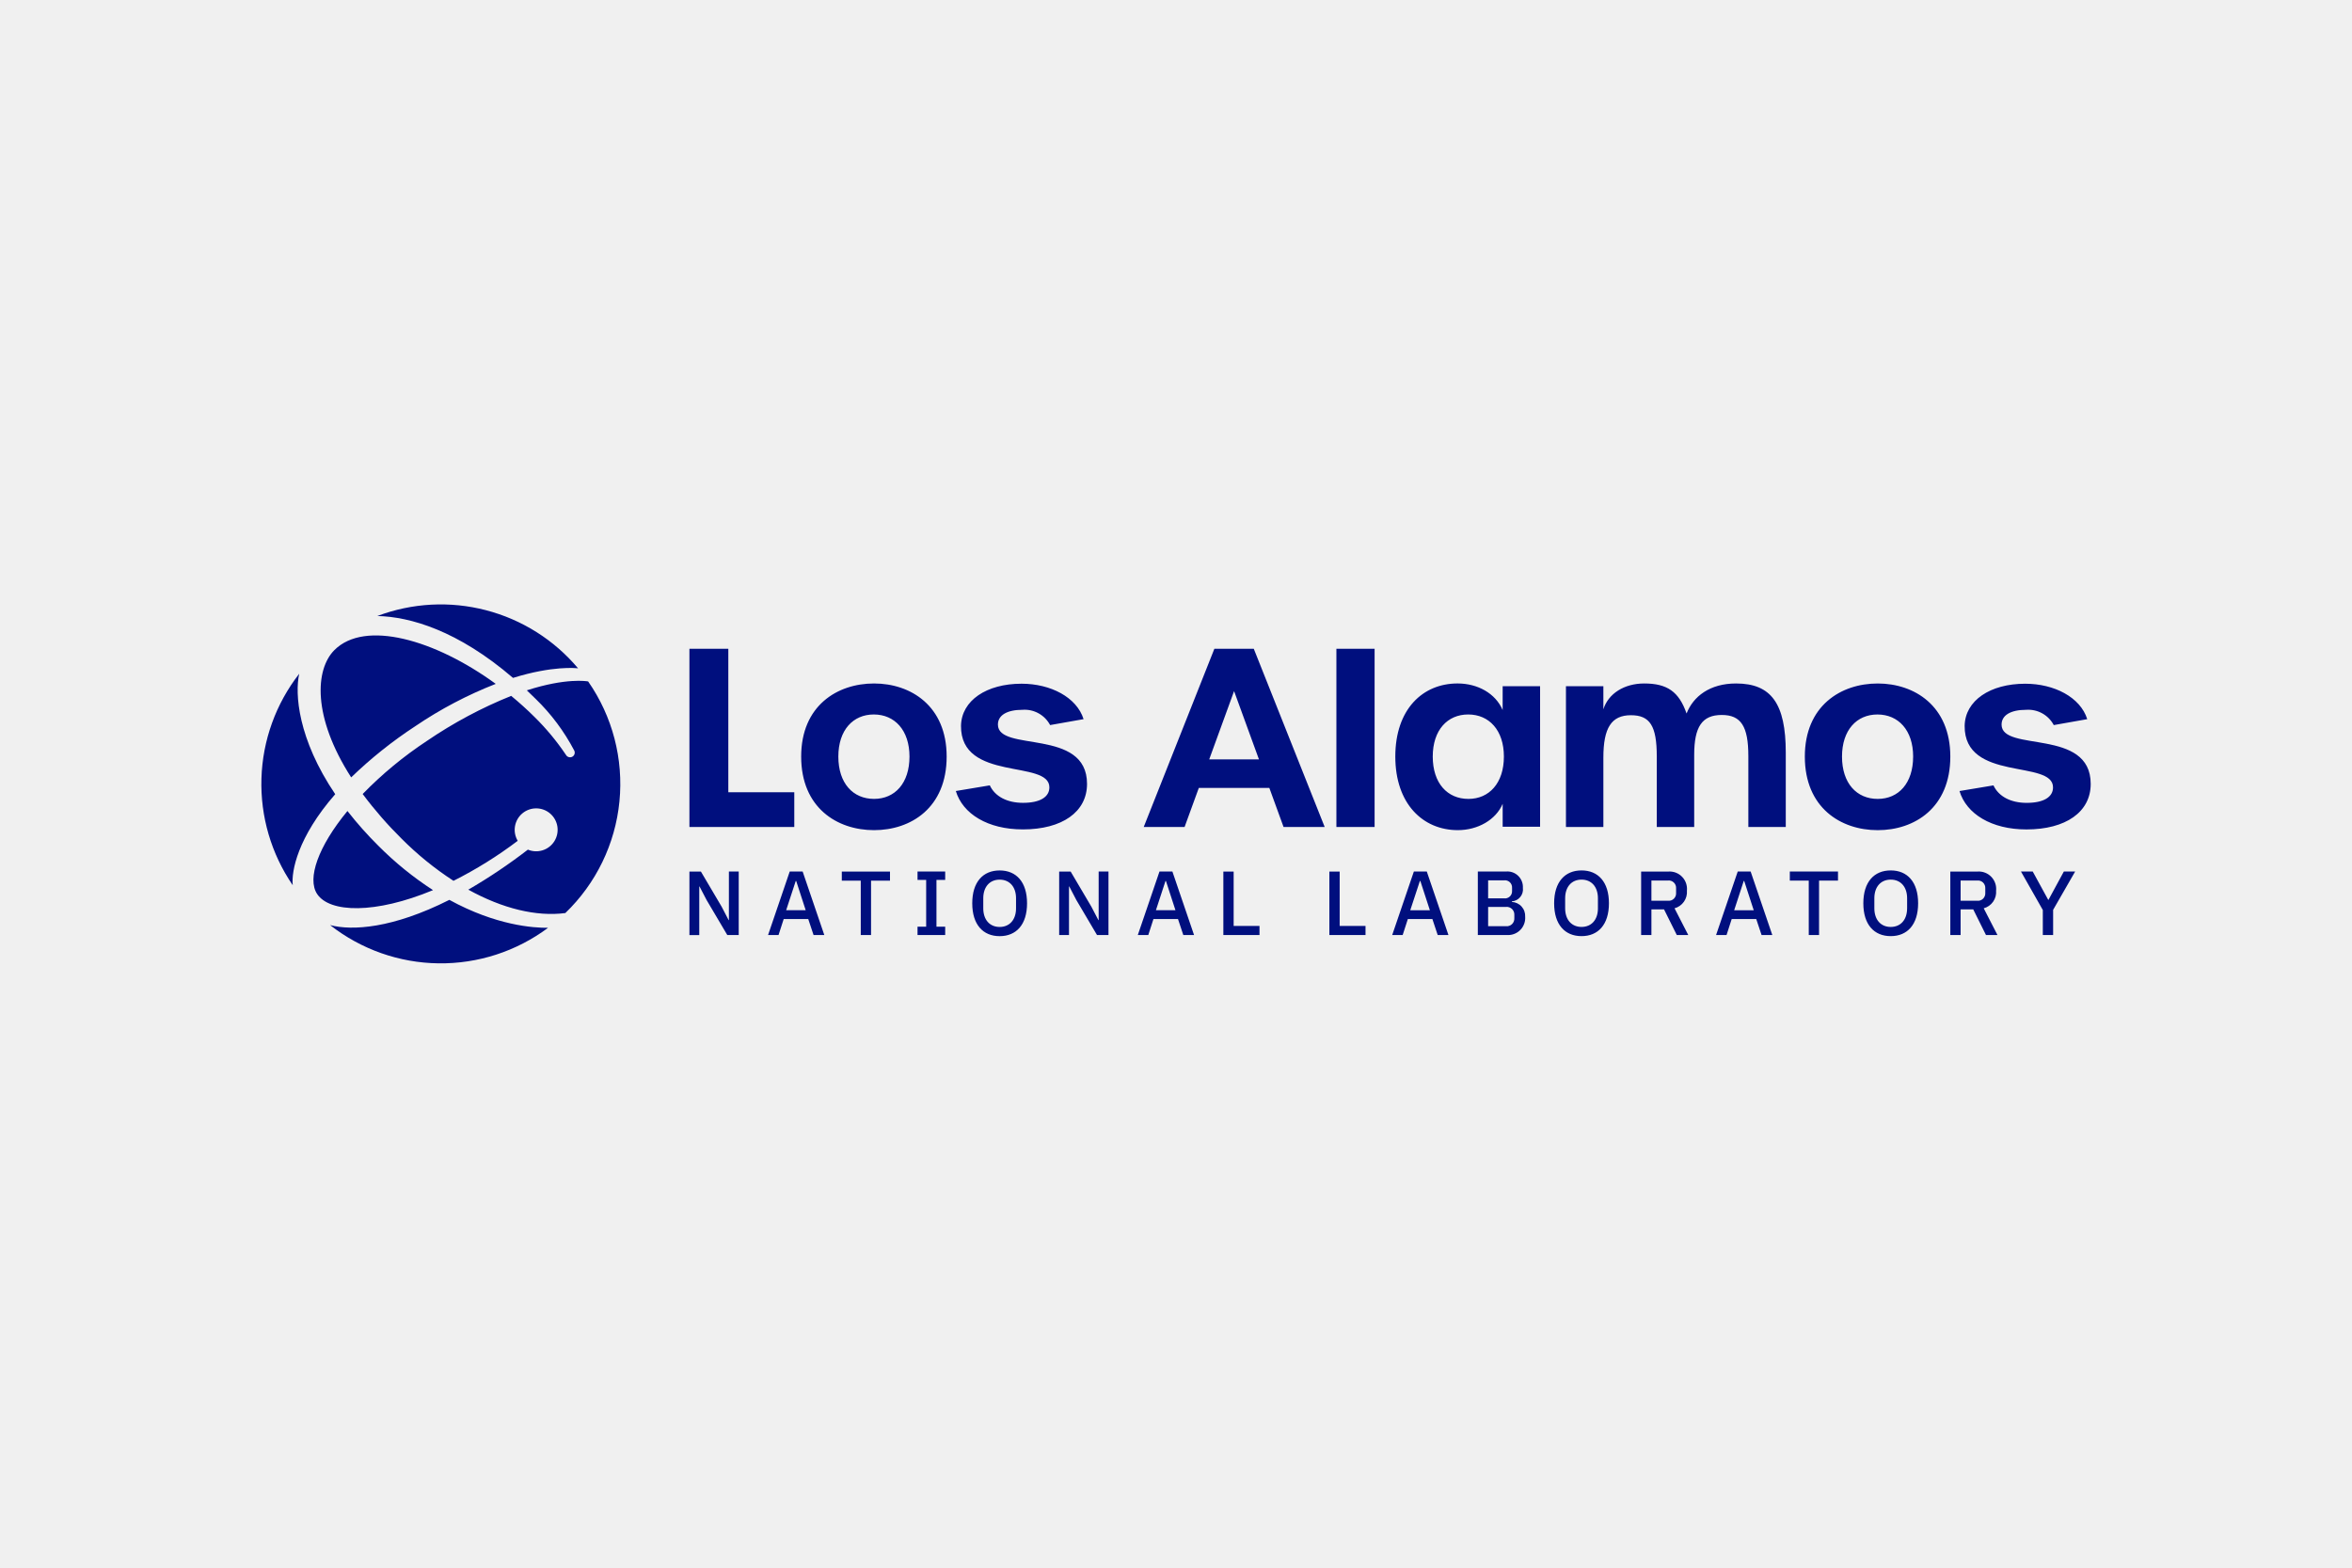
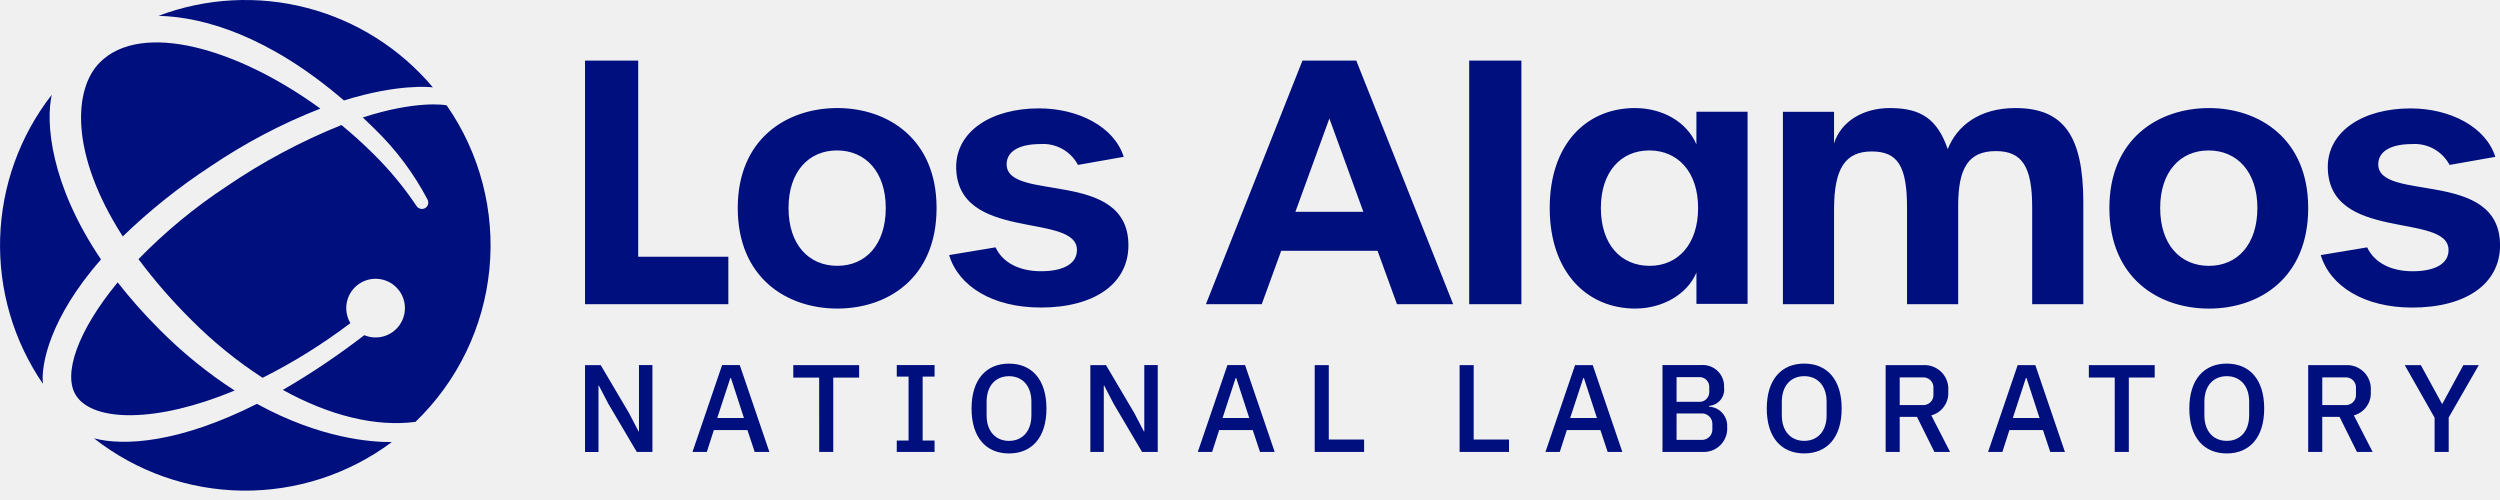
- <svg xmlns="http://www.w3.org/2000/svg" width="180" height="120" viewBox="0 0 180 120" fill="none">
-   <g clip-path="url(#clip0_11105_18633)">
-     <path d="M102.275 49.66H105.199V63.3H102.275V49.66ZM115 52.524H117.864V63.282H115V61.529C114.472 62.773 113.078 63.544 111.57 63.544C108.894 63.544 106.784 61.529 106.784 57.911C106.784 54.293 108.876 52.316 111.551 52.316C113.077 52.316 114.452 53.069 114.998 54.351L115 52.524ZM115.094 57.912C115.094 55.897 113.963 54.69 112.362 54.69C110.779 54.69 109.649 55.877 109.649 57.912C109.649 59.966 110.779 61.153 112.381 61.153C113.963 61.153 115.094 59.947 115.094 57.913V57.912ZM132.861 52.317C130.846 52.317 129.583 53.315 129.074 54.615C128.49 52.939 127.586 52.317 125.833 52.317C124.308 52.317 123.083 53.089 122.707 54.295V52.524H119.843V63.301H122.707V57.987C122.707 55.708 123.328 54.747 124.816 54.747C126.267 54.747 126.794 55.557 126.794 57.893V63.3H129.658V57.78C129.658 55.632 130.261 54.728 131.768 54.728C133.238 54.728 133.802 55.595 133.802 57.874V63.3H136.666V57.611C136.666 53.861 135.555 52.317 132.861 52.317ZM149.259 57.913C149.259 61.832 146.528 63.546 143.702 63.546C140.875 63.546 138.125 61.831 138.125 57.913C138.125 54.032 140.875 52.318 143.702 52.318C146.507 52.317 149.259 54.031 149.259 57.913ZM146.414 57.913C146.414 55.898 145.284 54.691 143.682 54.691C142.1 54.691 140.97 55.878 140.97 57.913C140.97 59.967 142.1 61.153 143.702 61.153C145.303 61.153 146.413 59.947 146.413 57.913H146.414ZM153.182 55.464C153.182 54.748 153.879 54.333 155.066 54.333C155.493 54.303 155.92 54.397 156.294 54.604C156.669 54.812 156.975 55.123 157.176 55.502L159.738 55.049C159.211 53.372 157.213 52.336 154.99 52.336C152.315 52.336 150.393 53.618 150.356 55.558C150.318 59.872 157.119 58.12 157.119 60.269C157.119 61.022 156.384 61.456 155.104 61.456C153.88 61.456 152.957 60.966 152.561 60.118L149.962 60.551C150.489 62.303 152.411 63.49 155.086 63.49C158.101 63.49 160.003 62.152 160.003 60.004C160.001 55.689 153.181 57.611 153.181 55.463L153.182 55.464ZM95.952 49.66L101.378 63.3H98.231L97.143 60.312H91.746L90.658 63.3H87.531L92.937 49.66H95.952ZM96.348 58.127L94.445 52.901L92.542 58.127H96.348ZM52.762 63.3H60.787V60.642H55.739V49.66H52.762V63.3ZM66.891 63.545C69.717 63.545 72.448 61.83 72.448 57.912C72.448 54.031 69.697 52.317 66.891 52.317C64.064 52.317 61.314 54.032 61.314 57.912C61.314 61.831 64.065 63.545 66.891 63.545ZM66.891 61.152C65.289 61.152 64.159 59.965 64.159 57.912C64.159 55.877 65.289 54.69 66.872 54.69C68.473 54.69 69.603 55.896 69.603 57.912C69.604 59.947 68.492 61.152 66.891 61.152ZM78.274 63.488C81.288 63.488 83.191 62.151 83.191 60.003C83.191 55.689 76.371 57.61 76.371 55.463C76.371 54.747 77.068 54.332 78.255 54.332C78.682 54.301 79.109 54.395 79.484 54.603C79.859 54.81 80.165 55.122 80.366 55.501L82.927 55.048C82.4 53.371 80.403 52.335 78.18 52.335C75.505 52.335 73.583 53.617 73.546 55.557C73.508 59.871 80.309 58.119 80.309 60.267C80.309 61.02 79.575 61.454 78.294 61.454C77.069 61.454 76.146 60.964 75.75 60.116L73.15 60.549C73.677 62.302 75.599 63.487 78.274 63.487V63.488Z" fill="#000F7E" />
-     <path d="M54.072 68.886L53.536 67.857H53.515V71.576H52.762V66.713H53.64L55.227 69.402L55.763 70.431H55.783V66.711H56.535V71.573H55.66L54.072 68.886ZM65.874 67.409H64.424V66.713H68.112V67.409H66.662V71.575H65.875L65.874 67.409ZM70.219 71.575V70.934H70.88V67.353H70.219V66.71H72.336V67.353H71.668V70.934H72.336V71.575H70.219ZM74.407 69.144C74.407 67.506 75.236 66.629 76.504 66.629C77.772 66.629 78.601 67.506 78.601 69.144C78.601 70.781 77.772 71.659 76.504 71.659C75.236 71.659 74.407 70.781 74.407 69.144ZM77.758 69.527V68.761C77.758 67.876 77.257 67.333 76.504 67.333C75.751 67.333 75.25 67.876 75.25 68.761V69.527C75.25 70.412 75.752 70.955 76.504 70.955C77.256 70.955 77.758 70.412 77.758 69.527ZM82.368 68.884L81.832 67.855H81.811V71.574H81.059V66.713H81.937L83.523 69.402L84.06 70.431H84.081V66.711H84.833V71.573H83.955L82.368 68.884ZM93.624 71.573V66.713H94.412V70.879H96.39V71.575L93.624 71.573ZM62.263 71.573H63.085L61.427 66.711H60.438L58.78 71.573H59.582L59.976 70.35H61.856L62.263 71.573ZM60.898 67.436H60.933L61.661 69.674H60.165L60.898 67.436ZM90.56 71.573H91.382L89.724 66.711H88.736L87.077 71.573H87.879L88.273 70.35H90.153L90.56 71.573ZM89.195 67.436H89.23L89.959 69.674H88.463L89.195 67.436ZM101.738 71.573V66.713H102.526V70.879H104.504V71.575L101.738 71.573ZM113.099 66.711H115.252C115.423 66.695 115.594 66.716 115.756 66.773C115.917 66.83 116.064 66.921 116.187 67.04C116.31 67.159 116.406 67.303 116.468 67.463C116.531 67.622 116.558 67.793 116.548 67.964C116.564 68.088 116.554 68.213 116.52 68.333C116.485 68.453 116.427 68.565 116.348 68.661C116.269 68.758 116.172 68.837 116.061 68.895C115.95 68.952 115.829 68.987 115.705 68.996V69.039C115.846 69.046 115.985 69.081 116.113 69.142C116.241 69.203 116.356 69.288 116.45 69.394C116.545 69.5 116.618 69.623 116.664 69.757C116.711 69.891 116.73 70.032 116.722 70.174C116.734 70.349 116.712 70.524 116.655 70.69C116.598 70.856 116.509 71.009 116.392 71.139C116.275 71.27 116.133 71.376 115.974 71.45C115.815 71.525 115.643 71.567 115.468 71.574H113.099V66.711ZM113.887 68.766H115.105C115.185 68.776 115.267 68.769 115.343 68.744C115.42 68.719 115.49 68.677 115.549 68.622C115.608 68.567 115.653 68.499 115.683 68.424C115.712 68.349 115.724 68.268 115.719 68.188V67.964C115.724 67.883 115.712 67.803 115.682 67.728C115.653 67.653 115.607 67.585 115.549 67.53C115.49 67.475 115.42 67.433 115.343 67.408C115.267 67.383 115.185 67.376 115.105 67.386H113.888L113.887 68.766ZM113.887 70.897H115.238C115.324 70.908 115.411 70.899 115.492 70.872C115.574 70.846 115.649 70.801 115.712 70.742C115.774 70.682 115.823 70.61 115.854 70.53C115.885 70.449 115.899 70.363 115.893 70.277V70.041C115.899 69.955 115.885 69.868 115.854 69.788C115.823 69.708 115.774 69.636 115.712 69.576C115.649 69.517 115.574 69.472 115.492 69.446C115.411 69.419 115.324 69.41 115.238 69.421H113.888L113.887 70.897ZM118.939 69.142C118.939 67.505 119.768 66.627 121.036 66.627C122.304 66.627 123.133 67.505 123.133 69.142C123.133 70.779 122.304 71.657 121.036 71.657C119.768 71.657 118.939 70.781 118.939 69.144V69.142ZM122.29 69.525V68.76C122.29 67.875 121.789 67.331 121.036 67.331C120.283 67.331 119.782 67.875 119.782 68.76V69.525C119.782 70.41 120.284 70.953 121.036 70.953C121.788 70.953 122.291 70.412 122.291 69.527L122.29 69.525ZM126.384 71.573H125.597V66.713H127.693C127.886 66.701 128.079 66.731 128.259 66.801C128.439 66.871 128.601 66.98 128.735 67.119C128.869 67.258 128.971 67.424 129.034 67.607C129.097 67.789 129.12 67.983 129.101 68.176C129.126 68.476 129.046 68.776 128.872 69.023C128.699 69.27 128.444 69.449 128.153 69.527L129.205 71.575H128.327L127.351 69.611H126.384L126.384 71.573ZM127.638 68.948C127.721 68.958 127.806 68.95 127.886 68.924C127.966 68.897 128.039 68.854 128.099 68.796C128.16 68.737 128.207 68.667 128.237 68.588C128.267 68.51 128.279 68.425 128.272 68.341V68.007C128.279 67.923 128.267 67.839 128.237 67.76C128.207 67.681 128.16 67.611 128.099 67.553C128.039 67.495 127.966 67.451 127.886 67.424C127.806 67.398 127.721 67.39 127.638 67.4H126.384V68.948H127.638ZM138.425 67.408H136.976V66.711H140.663V67.408H139.214V71.573H138.426L138.425 67.408ZM142.602 69.142C142.602 67.505 143.431 66.627 144.699 66.627C145.967 66.627 146.795 67.505 146.795 69.142C146.795 70.78 145.966 71.657 144.699 71.657C143.432 71.657 142.602 70.781 142.602 69.144L142.602 69.142ZM145.953 69.526V68.76C145.953 67.875 145.451 67.331 144.699 67.331C143.946 67.331 143.445 67.875 143.445 68.76V69.526C143.445 70.41 143.946 70.954 144.699 70.954C145.452 70.954 145.952 70.412 145.952 69.527L145.953 69.526ZM150.047 71.574H149.259V66.713H151.356C151.549 66.701 151.742 66.731 151.921 66.801C152.101 66.871 152.264 66.98 152.397 67.119C152.531 67.258 152.633 67.425 152.696 67.607C152.759 67.79 152.782 67.984 152.763 68.176C152.788 68.476 152.708 68.776 152.534 69.023C152.361 69.27 152.107 69.448 151.816 69.527L152.868 71.575H151.99L151.014 69.611H150.046L150.047 71.574ZM151.301 68.948C151.384 68.959 151.469 68.95 151.548 68.924C151.628 68.897 151.701 68.854 151.762 68.796C151.822 68.738 151.869 68.667 151.899 68.588C151.929 68.51 151.941 68.426 151.935 68.342V68.007C151.941 67.923 151.929 67.839 151.899 67.761C151.869 67.682 151.822 67.611 151.762 67.553C151.701 67.495 151.628 67.451 151.548 67.425C151.469 67.399 151.384 67.391 151.301 67.401H150.047V68.948H151.301ZM156.338 71.574V69.658L154.666 66.711H155.566L156.751 68.878H156.772L157.948 66.711H158.813L157.127 69.644V71.574H156.338ZM110.029 71.574H110.851L109.193 66.711H108.204L106.546 71.574H107.347L107.742 70.351H109.622L110.029 71.574ZM108.664 67.436H108.7L109.429 69.675H107.928L108.664 67.436ZM134.815 71.574H135.636L133.978 66.711H132.99L131.332 71.574H132.133L132.527 70.351H134.407L134.815 71.574ZM133.449 67.436H133.485L134.214 69.675H132.717L133.449 67.436Z" fill="#000F7E" />
-     <path d="M28.877 47.153C31.538 46.147 34.445 45.992 37.197 46.71C39.95 47.428 42.412 48.982 44.242 51.159C44.087 51.139 42.302 50.945 39.261 51.891C35.037 48.259 31.383 47.209 28.877 47.153ZM33.138 68.135C31.625 67.155 30.222 66.016 28.952 64.737C28.11 63.902 27.321 63.014 26.59 62.079C24.351 64.793 23.485 67.252 24.271 68.433C25.236 69.881 28.717 69.974 33.138 68.137L33.138 68.135ZM37.94 52.348C33.292 48.957 27.92 47.424 25.589 49.764C24.126 51.231 23.884 54.844 26.875 59.505C28.385 58.046 30.03 56.733 31.787 55.584C33.71 54.279 35.774 53.194 37.938 52.348H37.94ZM25.656 60.794C22.792 56.557 22.557 53.088 22.899 51.572C21.11 53.868 20.097 56.675 20.008 59.585C19.919 62.495 20.758 65.359 22.404 67.761C22.288 66.695 22.778 64.084 25.654 60.792L25.656 60.794ZM45.011 52.161C44.901 52.141 43.319 51.875 40.318 52.843C40.541 53.054 40.766 53.272 40.993 53.496C42.178 54.645 43.172 55.976 43.94 57.438C43.986 57.521 43.997 57.618 43.971 57.71C43.944 57.801 43.883 57.878 43.8 57.924C43.717 57.969 43.619 57.979 43.528 57.953C43.437 57.927 43.36 57.866 43.313 57.783C42.61 56.736 41.803 55.762 40.903 54.877C40.335 54.313 39.74 53.776 39.122 53.267C36.853 54.18 34.691 55.336 32.672 56.714C30.891 57.888 29.242 59.25 27.755 60.778C28.66 61.99 29.655 63.132 30.731 64.195C31.938 65.408 33.271 66.49 34.706 67.423C36.434 66.554 38.08 65.529 39.621 64.361C39.421 64.025 39.347 63.629 39.413 63.244C39.479 62.859 39.679 62.51 39.979 62.259C40.279 62.009 40.658 61.873 41.048 61.877C41.439 61.88 41.816 62.023 42.111 62.279C42.406 62.535 42.6 62.888 42.658 63.274C42.716 63.661 42.635 64.055 42.429 64.387C42.223 64.719 41.906 64.966 41.534 65.085C41.161 65.204 40.759 65.187 40.399 65.036C38.948 66.157 37.425 67.18 35.84 68.1C38.467 69.554 41.063 70.181 43.265 69.89C45.618 67.626 47.086 64.597 47.406 61.348C47.726 58.099 46.877 54.841 45.011 52.161ZM34.387 68.882C30.056 71.066 26.952 71.258 25.263 70.812C27.635 72.673 30.553 73.703 33.568 73.74C36.583 73.778 39.526 72.822 41.944 71.02C40.818 71.03 37.955 70.838 34.385 68.879L34.387 68.882Z" fill="#000F7E" />
+ <svg xmlns="http://www.w3.org/2000/svg" width="140" height="28" viewBox="0 0 140 28" fill="none">
+   <g clip-path="url(#clip0_11105_18634)">
+     <path d="M82.275 3.395H85.198V17.035H82.275V3.395ZM95 6.258H97.864V17.016H95V15.264C94.472 16.507 93.078 17.279 91.57 17.279C88.894 17.279 86.784 15.264 86.784 11.646C86.784 8.028 88.876 6.051 91.551 6.051C93.077 6.051 94.453 6.804 94.998 8.085L95 6.258ZM95.094 11.646C95.094 9.631 93.963 8.425 92.362 8.425C90.779 8.425 89.649 9.612 89.649 11.646C89.649 13.7 90.779 14.887 92.381 14.887C93.963 14.887 95.094 13.681 95.094 11.647V11.646ZM112.861 6.051C110.846 6.051 109.583 7.05 109.074 8.35C108.49 6.673 107.586 6.051 105.833 6.051C104.308 6.051 103.083 6.823 102.707 8.029V6.259H99.843V17.035H102.707V11.722C102.707 9.442 103.328 8.482 104.816 8.482C106.267 8.482 106.794 9.291 106.794 11.628V17.035H109.658V11.514C109.658 9.366 110.261 8.462 111.768 8.462C113.238 8.462 113.802 9.329 113.802 11.608V17.035H116.666V11.345C116.666 7.596 115.555 6.051 112.861 6.051ZM129.259 11.647C129.259 15.566 126.528 17.281 123.702 17.281C120.875 17.281 118.125 15.566 118.125 11.647C118.125 7.766 120.875 6.052 123.702 6.052C126.507 6.051 129.259 7.766 129.259 11.647ZM126.414 11.647C126.414 9.632 125.284 8.425 123.682 8.425C122.1 8.425 120.97 9.613 120.97 11.647C120.97 13.701 122.1 14.888 123.702 14.888C125.303 14.888 126.413 13.681 126.413 11.647H126.414ZM133.182 9.198C133.182 8.483 133.879 8.068 135.066 8.068C135.493 8.037 135.92 8.131 136.294 8.338C136.669 8.546 136.975 8.858 137.176 9.236L139.738 8.784C139.211 7.107 137.213 6.071 134.99 6.071C132.315 6.071 130.393 7.352 130.356 9.293C130.318 13.606 137.119 11.855 137.119 14.003C137.119 14.756 136.384 15.19 135.104 15.19C133.88 15.19 132.957 14.7 132.561 13.852L129.962 14.285C130.489 16.037 132.411 17.224 135.086 17.224C138.101 17.224 140.003 15.887 140.003 13.739C140.001 9.424 133.181 11.345 133.181 9.197L133.182 9.198ZM75.952 3.395L81.378 17.035H78.231L77.143 14.046H71.746L70.658 17.035H67.531L72.937 3.395H75.952ZM76.348 11.861L74.445 6.635L72.542 11.861H76.348ZM32.762 17.035H40.787V14.376H35.739V3.395H32.762V17.035ZM46.891 17.279C49.717 17.279 52.448 15.564 52.448 11.646C52.448 7.765 49.697 6.051 46.891 6.051C44.064 6.051 41.314 7.766 41.314 11.646C41.314 15.565 44.065 17.279 46.891 17.279ZM46.891 14.886C45.289 14.886 44.158 13.699 44.158 11.646C44.158 9.611 45.289 8.424 46.872 8.424C48.473 8.424 49.603 9.63 49.603 11.646C49.604 13.681 48.492 14.886 46.891 14.886ZM58.274 17.223C61.288 17.223 63.191 15.886 63.191 13.738C63.191 9.423 56.371 11.345 56.371 9.197C56.371 8.482 57.068 8.067 58.255 8.067C58.682 8.036 59.109 8.13 59.484 8.337C59.859 8.544 60.165 8.856 60.366 9.235L62.928 8.783C62.4 7.105 60.403 6.069 58.18 6.069C55.505 6.069 53.583 7.351 53.546 9.291C53.508 13.605 60.309 11.854 60.309 14.002C60.309 14.755 59.575 15.189 58.294 15.189C57.069 15.189 56.146 14.699 55.75 13.851L53.151 14.284C53.677 16.036 55.599 17.221 58.274 17.221V17.223Z" fill="#000F7E" />
+     <path d="M34.072 22.62L33.536 21.591H33.515V25.311H32.762V20.447H33.64L35.227 23.136L35.763 24.165H35.783V20.445H36.535V25.308H35.66L34.072 22.62ZM45.873 21.144H44.424V20.447H48.111V21.144H46.662V25.309H45.875L45.873 21.144ZM50.219 25.309V24.669H50.88V21.088H50.219V20.445H52.336V21.088H51.668V24.669H52.336V25.309H50.219ZM54.407 22.878C54.407 21.241 55.236 20.363 56.504 20.363C57.772 20.363 58.601 21.241 58.601 22.878C58.601 24.515 57.772 25.393 56.504 25.393C55.236 25.393 54.407 24.515 54.407 22.878ZM57.758 23.261V22.496C57.758 21.611 57.257 21.067 56.504 21.067C55.751 21.067 55.25 21.611 55.25 22.496V23.261C55.25 24.146 55.752 24.689 56.504 24.689C57.256 24.689 57.758 24.146 57.758 23.261ZM62.368 22.618L61.833 21.589H61.812V25.309H61.059V20.447H61.937L63.523 23.136L64.06 24.165H64.081V20.445H64.833V25.308H63.955L62.368 22.618ZM73.624 25.307V20.447H74.412V24.613H76.39V25.309L73.624 25.307ZM42.263 25.307H43.085L41.427 20.445H40.438L38.78 25.307H39.582L39.976 24.084H41.856L42.263 25.307ZM40.898 21.17H40.933L41.661 23.408H40.165L40.898 21.17ZM70.56 25.307H71.382L69.724 20.445H68.736L67.077 25.307H67.879L68.273 24.084H70.153L70.56 25.307ZM69.195 21.17H69.23L69.959 23.408H68.463L69.195 21.17ZM81.738 25.307V20.447H82.526V24.613H84.504V25.309L81.738 25.307ZM93.099 20.445H95.252C95.422 20.429 95.594 20.451 95.756 20.508C95.917 20.565 96.064 20.656 96.187 20.775C96.31 20.894 96.406 21.038 96.468 21.197C96.531 21.357 96.558 21.528 96.548 21.699C96.564 21.822 96.554 21.948 96.52 22.068C96.485 22.188 96.427 22.299 96.348 22.396C96.269 22.492 96.171 22.572 96.061 22.629C95.95 22.687 95.829 22.721 95.705 22.73V22.773C95.846 22.78 95.985 22.815 96.113 22.876C96.241 22.937 96.356 23.023 96.45 23.128C96.545 23.234 96.618 23.357 96.664 23.491C96.711 23.625 96.73 23.767 96.722 23.908C96.734 24.083 96.712 24.259 96.655 24.425C96.598 24.59 96.509 24.743 96.392 24.874C96.275 25.004 96.133 25.11 95.974 25.185C95.815 25.259 95.643 25.301 95.468 25.308H93.099V20.445ZM93.887 22.5H95.106C95.185 22.511 95.267 22.503 95.344 22.478C95.42 22.453 95.49 22.412 95.549 22.356C95.608 22.301 95.653 22.233 95.683 22.158C95.712 22.083 95.724 22.002 95.719 21.922V21.698C95.724 21.618 95.712 21.537 95.682 21.462C95.653 21.387 95.607 21.32 95.549 21.264C95.49 21.209 95.42 21.168 95.343 21.143C95.267 21.118 95.185 21.11 95.106 21.121H93.888L93.887 22.5ZM93.887 24.632H95.238C95.324 24.642 95.411 24.634 95.493 24.607C95.574 24.58 95.649 24.535 95.712 24.476C95.774 24.417 95.823 24.344 95.854 24.264C95.885 24.184 95.899 24.098 95.893 24.012V23.775C95.898 23.689 95.885 23.603 95.854 23.523C95.823 23.442 95.774 23.37 95.712 23.311C95.649 23.252 95.574 23.207 95.492 23.18C95.411 23.153 95.324 23.145 95.238 23.155H93.888L93.887 24.632ZM98.939 22.876C98.939 21.239 99.769 20.361 101.036 20.361C102.304 20.361 103.133 21.239 103.133 22.876C103.133 24.514 102.304 25.391 101.036 25.391C99.769 25.391 98.939 24.515 98.939 22.878V22.876ZM102.29 23.26V22.494C102.29 21.609 101.789 21.065 101.036 21.065C100.283 21.065 99.782 21.609 99.782 22.494V23.26C99.782 24.144 100.284 24.688 101.036 24.688C101.788 24.688 102.291 24.146 102.291 23.261L102.29 23.26ZM106.384 25.308H105.597V20.447H107.693C107.886 20.435 108.079 20.465 108.259 20.536C108.439 20.606 108.601 20.714 108.735 20.853C108.869 20.992 108.971 21.159 109.034 21.341C109.097 21.524 109.12 21.718 109.101 21.91C109.126 22.211 109.046 22.511 108.872 22.758C108.699 23.005 108.444 23.183 108.153 23.261L109.205 25.309H108.327L107.351 23.345H106.384L106.384 25.308ZM107.638 22.682C107.721 22.693 107.806 22.684 107.886 22.658C107.966 22.632 108.039 22.588 108.099 22.53C108.16 22.472 108.207 22.401 108.237 22.322C108.267 22.244 108.279 22.16 108.272 22.076V21.741C108.279 21.657 108.267 21.573 108.237 21.494C108.207 21.416 108.16 21.345 108.099 21.287C108.039 21.229 107.966 21.185 107.886 21.159C107.806 21.132 107.721 21.124 107.638 21.135H106.384V22.682H107.638ZM118.425 21.142H116.976V20.446H120.663V21.142H119.214V25.308H118.426L118.425 21.142ZM122.602 22.877C122.602 21.239 123.431 20.362 124.699 20.362C125.967 20.362 126.795 21.239 126.795 22.877C126.795 24.514 125.966 25.392 124.699 25.392C123.432 25.392 122.602 24.515 122.602 22.878L122.602 22.877ZM125.953 23.26V22.494C125.953 21.609 125.451 21.066 124.699 21.066C123.946 21.066 123.445 21.609 123.445 22.494V23.26C123.445 24.145 123.946 24.688 124.699 24.688C125.452 24.688 125.952 24.146 125.952 23.261L125.953 23.26ZM130.047 25.308H129.259V20.447H131.356C131.549 20.435 131.742 20.465 131.921 20.536C132.101 20.606 132.264 20.714 132.397 20.853C132.531 20.992 132.633 21.159 132.696 21.341C132.759 21.524 132.782 21.718 132.763 21.91C132.788 22.21 132.708 22.511 132.534 22.758C132.361 23.005 132.107 23.183 131.816 23.261L132.868 25.309H131.99L131.014 23.345H130.046L130.047 25.308ZM131.301 22.683C131.384 22.693 131.469 22.685 131.548 22.658C131.628 22.632 131.701 22.588 131.762 22.53C131.822 22.472 131.869 22.401 131.899 22.323C131.929 22.244 131.941 22.16 131.935 22.076V21.741C131.941 21.658 131.929 21.574 131.899 21.495C131.869 21.417 131.822 21.346 131.762 21.288C131.701 21.23 131.628 21.186 131.548 21.16C131.469 21.133 131.384 21.125 131.301 21.135H130.047V22.683H131.301ZM136.338 25.308V23.392L134.666 20.446H135.566L136.751 22.612H136.772L137.948 20.446H138.813L137.127 23.379V25.308H136.338ZM90.029 25.308H90.851L89.193 20.446H88.204L86.546 25.308H87.347L87.742 24.085H89.622L90.029 25.308ZM88.664 21.171H88.7L89.429 23.409H87.928L88.664 21.171ZM114.815 25.308H115.636L113.978 20.446H112.99L111.332 25.308H112.133L112.527 24.085H114.407L114.815 25.308ZM113.449 21.171H113.485L114.214 23.409H112.717L113.449 21.171Z" fill="#000F7E" />
+     <path d="M8.877 0.887C11.537 -0.119 14.445 -0.273 17.197 0.444C19.95 1.162 22.412 2.716 24.242 4.893C24.087 4.874 22.302 4.679 19.261 5.625C15.037 1.994 11.383 0.943 8.877 0.887ZM13.138 21.87C11.625 20.89 10.222 19.75 8.952 18.472C8.11 17.636 7.321 16.748 6.59 15.813C4.351 18.527 3.485 20.986 4.271 22.168C5.236 23.616 8.717 23.708 13.138 21.872L13.138 21.87ZM17.939 6.082C13.292 2.691 7.92 1.159 5.589 3.498C4.126 4.965 3.885 8.578 6.875 13.24C8.385 11.78 10.03 10.467 11.787 9.318C13.71 8.014 15.774 6.928 17.938 6.082H17.939ZM5.656 14.528C2.792 10.291 2.557 6.823 2.899 5.306C1.11 7.603 0.097 10.409 0.008 13.32C-0.081 16.23 0.758 19.093 2.404 21.495C2.288 20.429 2.778 17.818 5.654 14.527L5.656 14.528ZM25.011 5.896C24.901 5.875 23.319 5.609 20.318 6.577C20.541 6.788 20.766 7.006 20.993 7.23C22.178 8.38 23.172 9.71 23.94 11.172C23.986 11.255 23.997 11.353 23.971 11.444C23.944 11.535 23.883 11.612 23.8 11.658C23.717 11.703 23.619 11.713 23.528 11.687C23.437 11.661 23.36 11.6 23.313 11.518C22.61 10.47 21.803 9.496 20.903 8.611C20.335 8.047 19.74 7.51 19.122 7.002C16.854 7.914 14.691 9.07 12.672 10.449C10.891 11.622 9.242 12.985 7.755 14.513C8.66 15.724 9.655 16.866 10.731 17.93C11.938 19.143 13.271 20.225 14.706 21.157C16.434 20.289 18.079 19.264 19.621 18.095C19.421 17.76 19.348 17.364 19.413 16.979C19.479 16.593 19.679 16.244 19.979 15.994C20.279 15.743 20.658 15.607 21.048 15.611C21.439 15.615 21.816 15.757 22.11 16.014C22.405 16.27 22.6 16.622 22.658 17.009C22.716 17.395 22.635 17.789 22.429 18.121C22.223 18.453 21.906 18.701 21.534 18.82C21.162 18.939 20.759 18.921 20.399 18.77C18.948 19.891 17.425 20.915 15.84 21.835C18.466 23.288 21.063 23.915 23.265 23.625C25.618 21.36 27.086 18.332 27.406 15.082C27.726 11.833 26.877 8.575 25.011 5.896ZM14.387 22.617C10.056 24.8 6.952 24.992 5.263 24.546C7.635 26.408 10.553 27.437 13.568 27.475C16.583 27.512 19.526 26.557 21.944 24.755C20.818 24.764 17.955 24.573 14.385 22.613L14.387 22.617Z" fill="#000F7E" />
  </g>
  <defs>
-     <clipPath id="clip0_11105_18633">
-       <rect width="140" height="27.47" fill="white" transform="translate(20 46.2656)" />
+     <clipPath id="clip0_11105_18634">
+       <rect width="140" height="27.47" fill="white" />
    </clipPath>
  </defs>
</svg>
